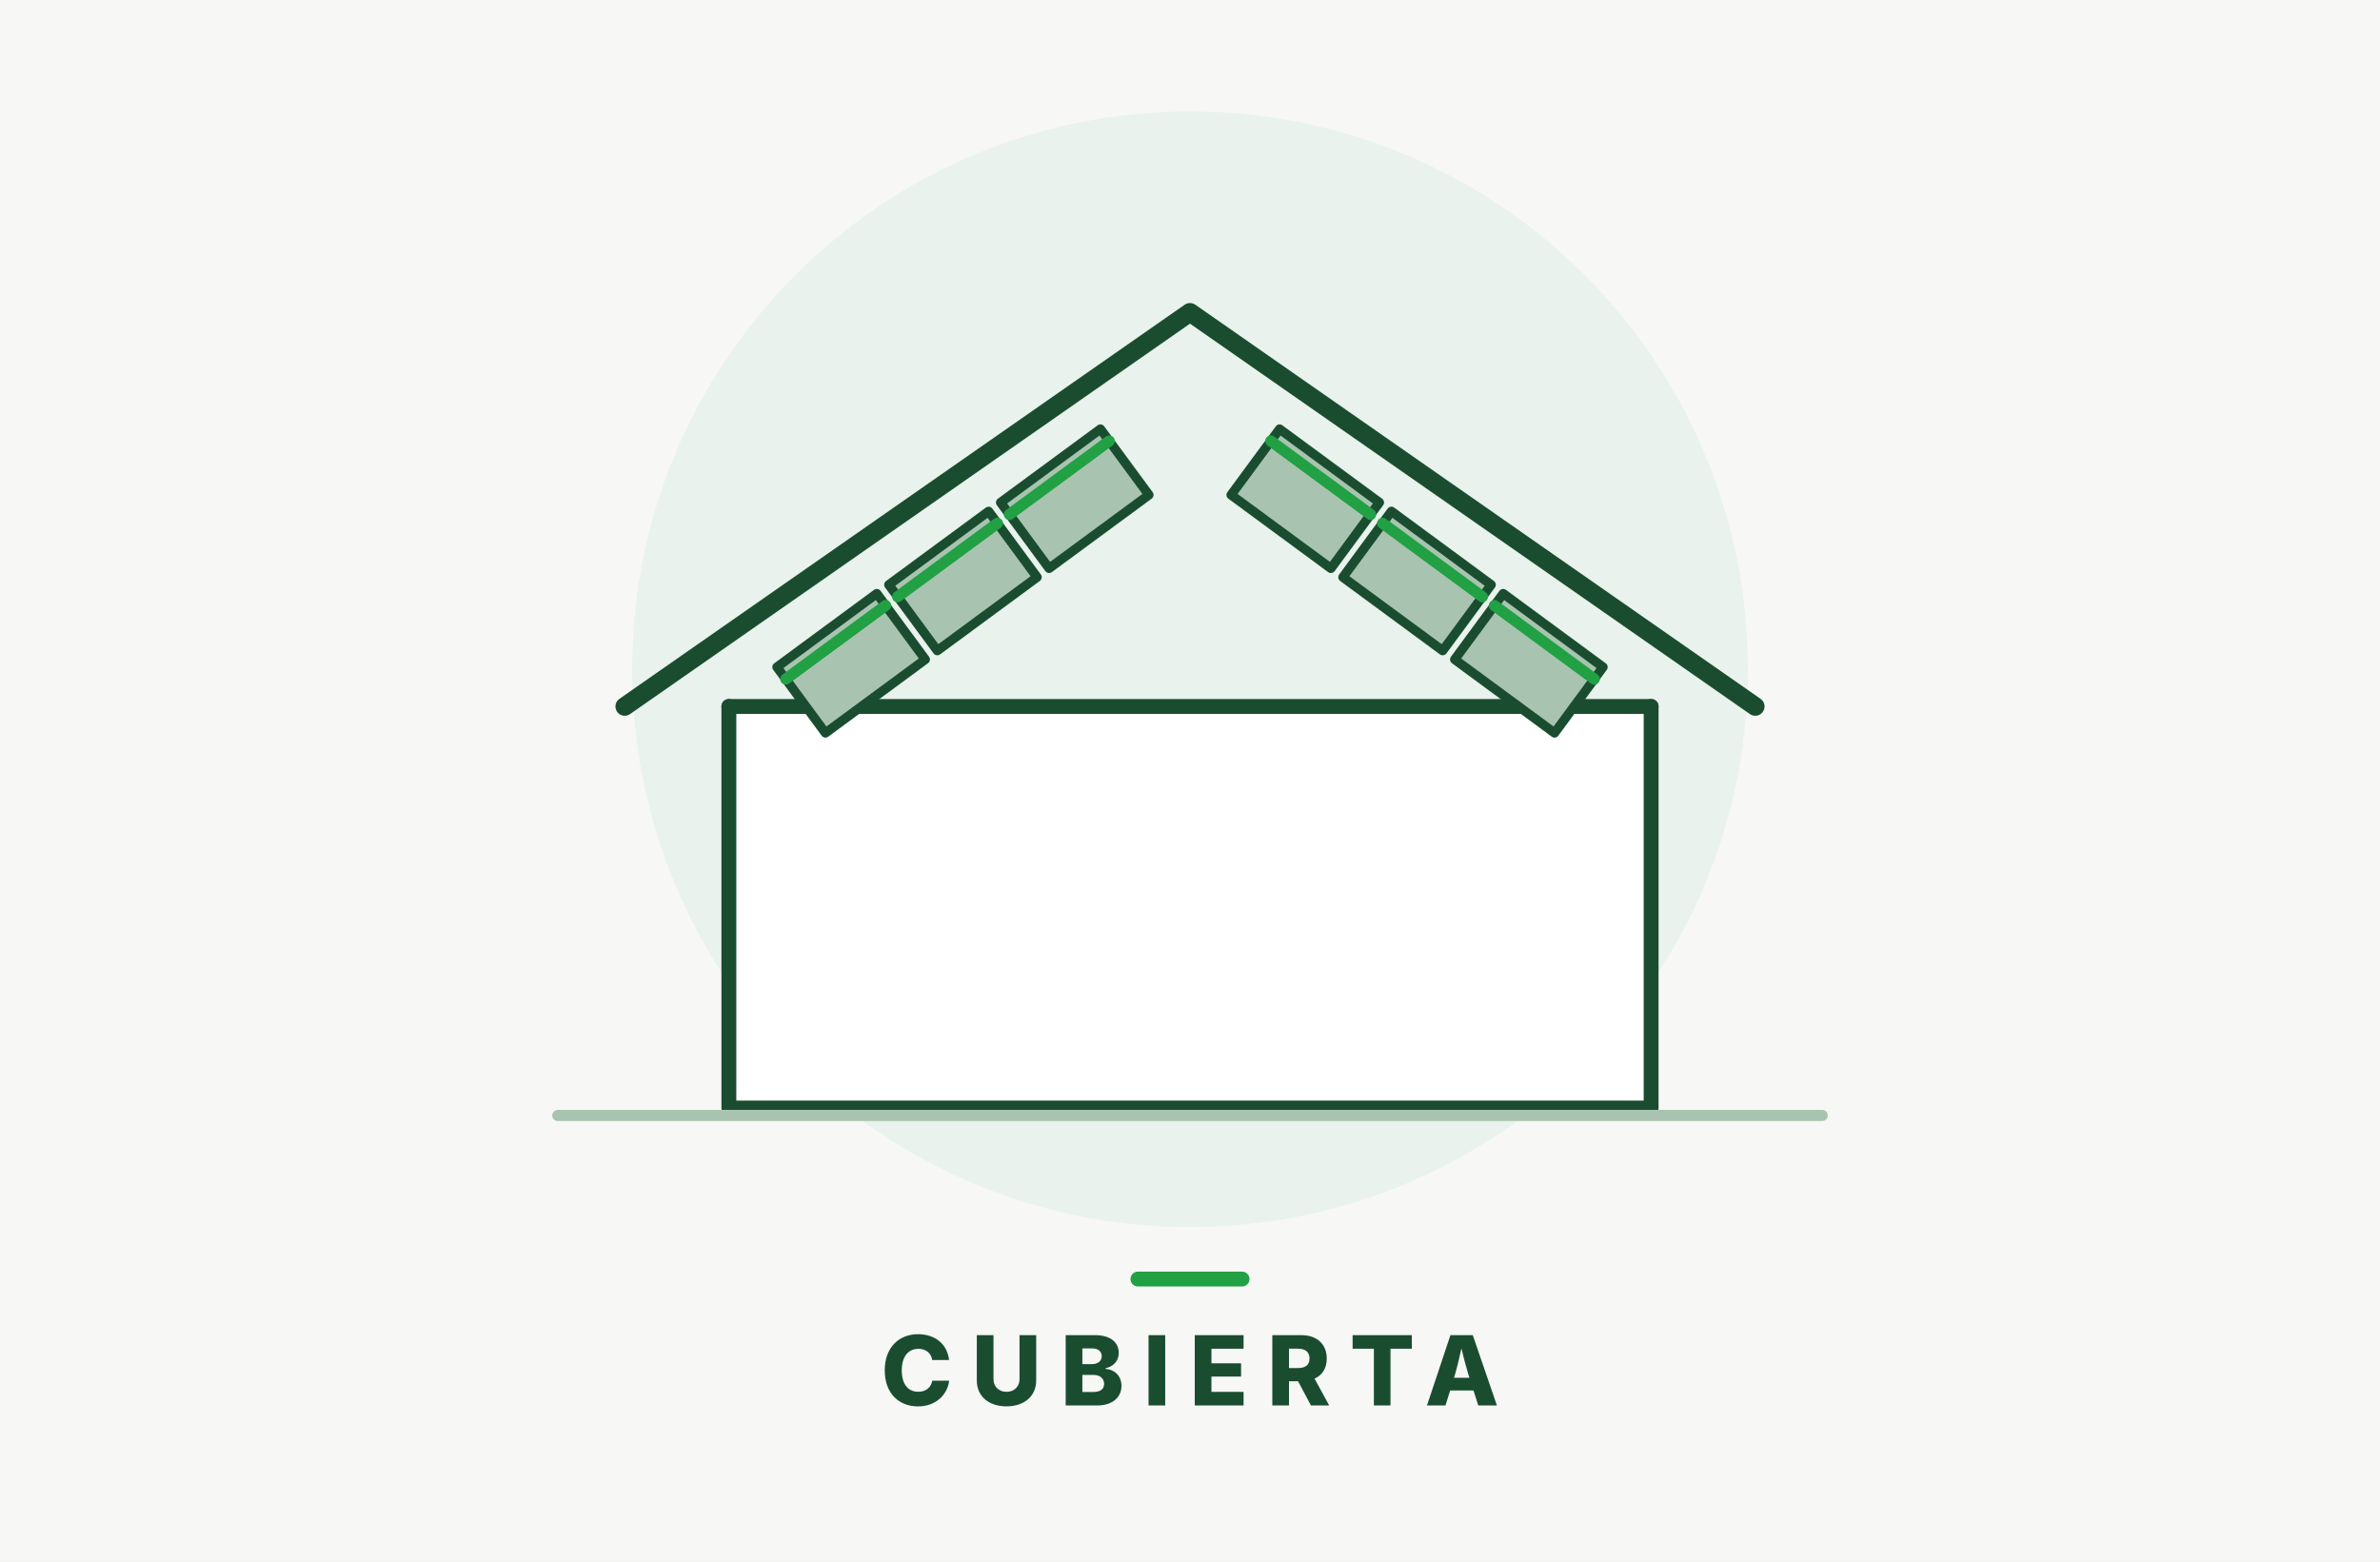
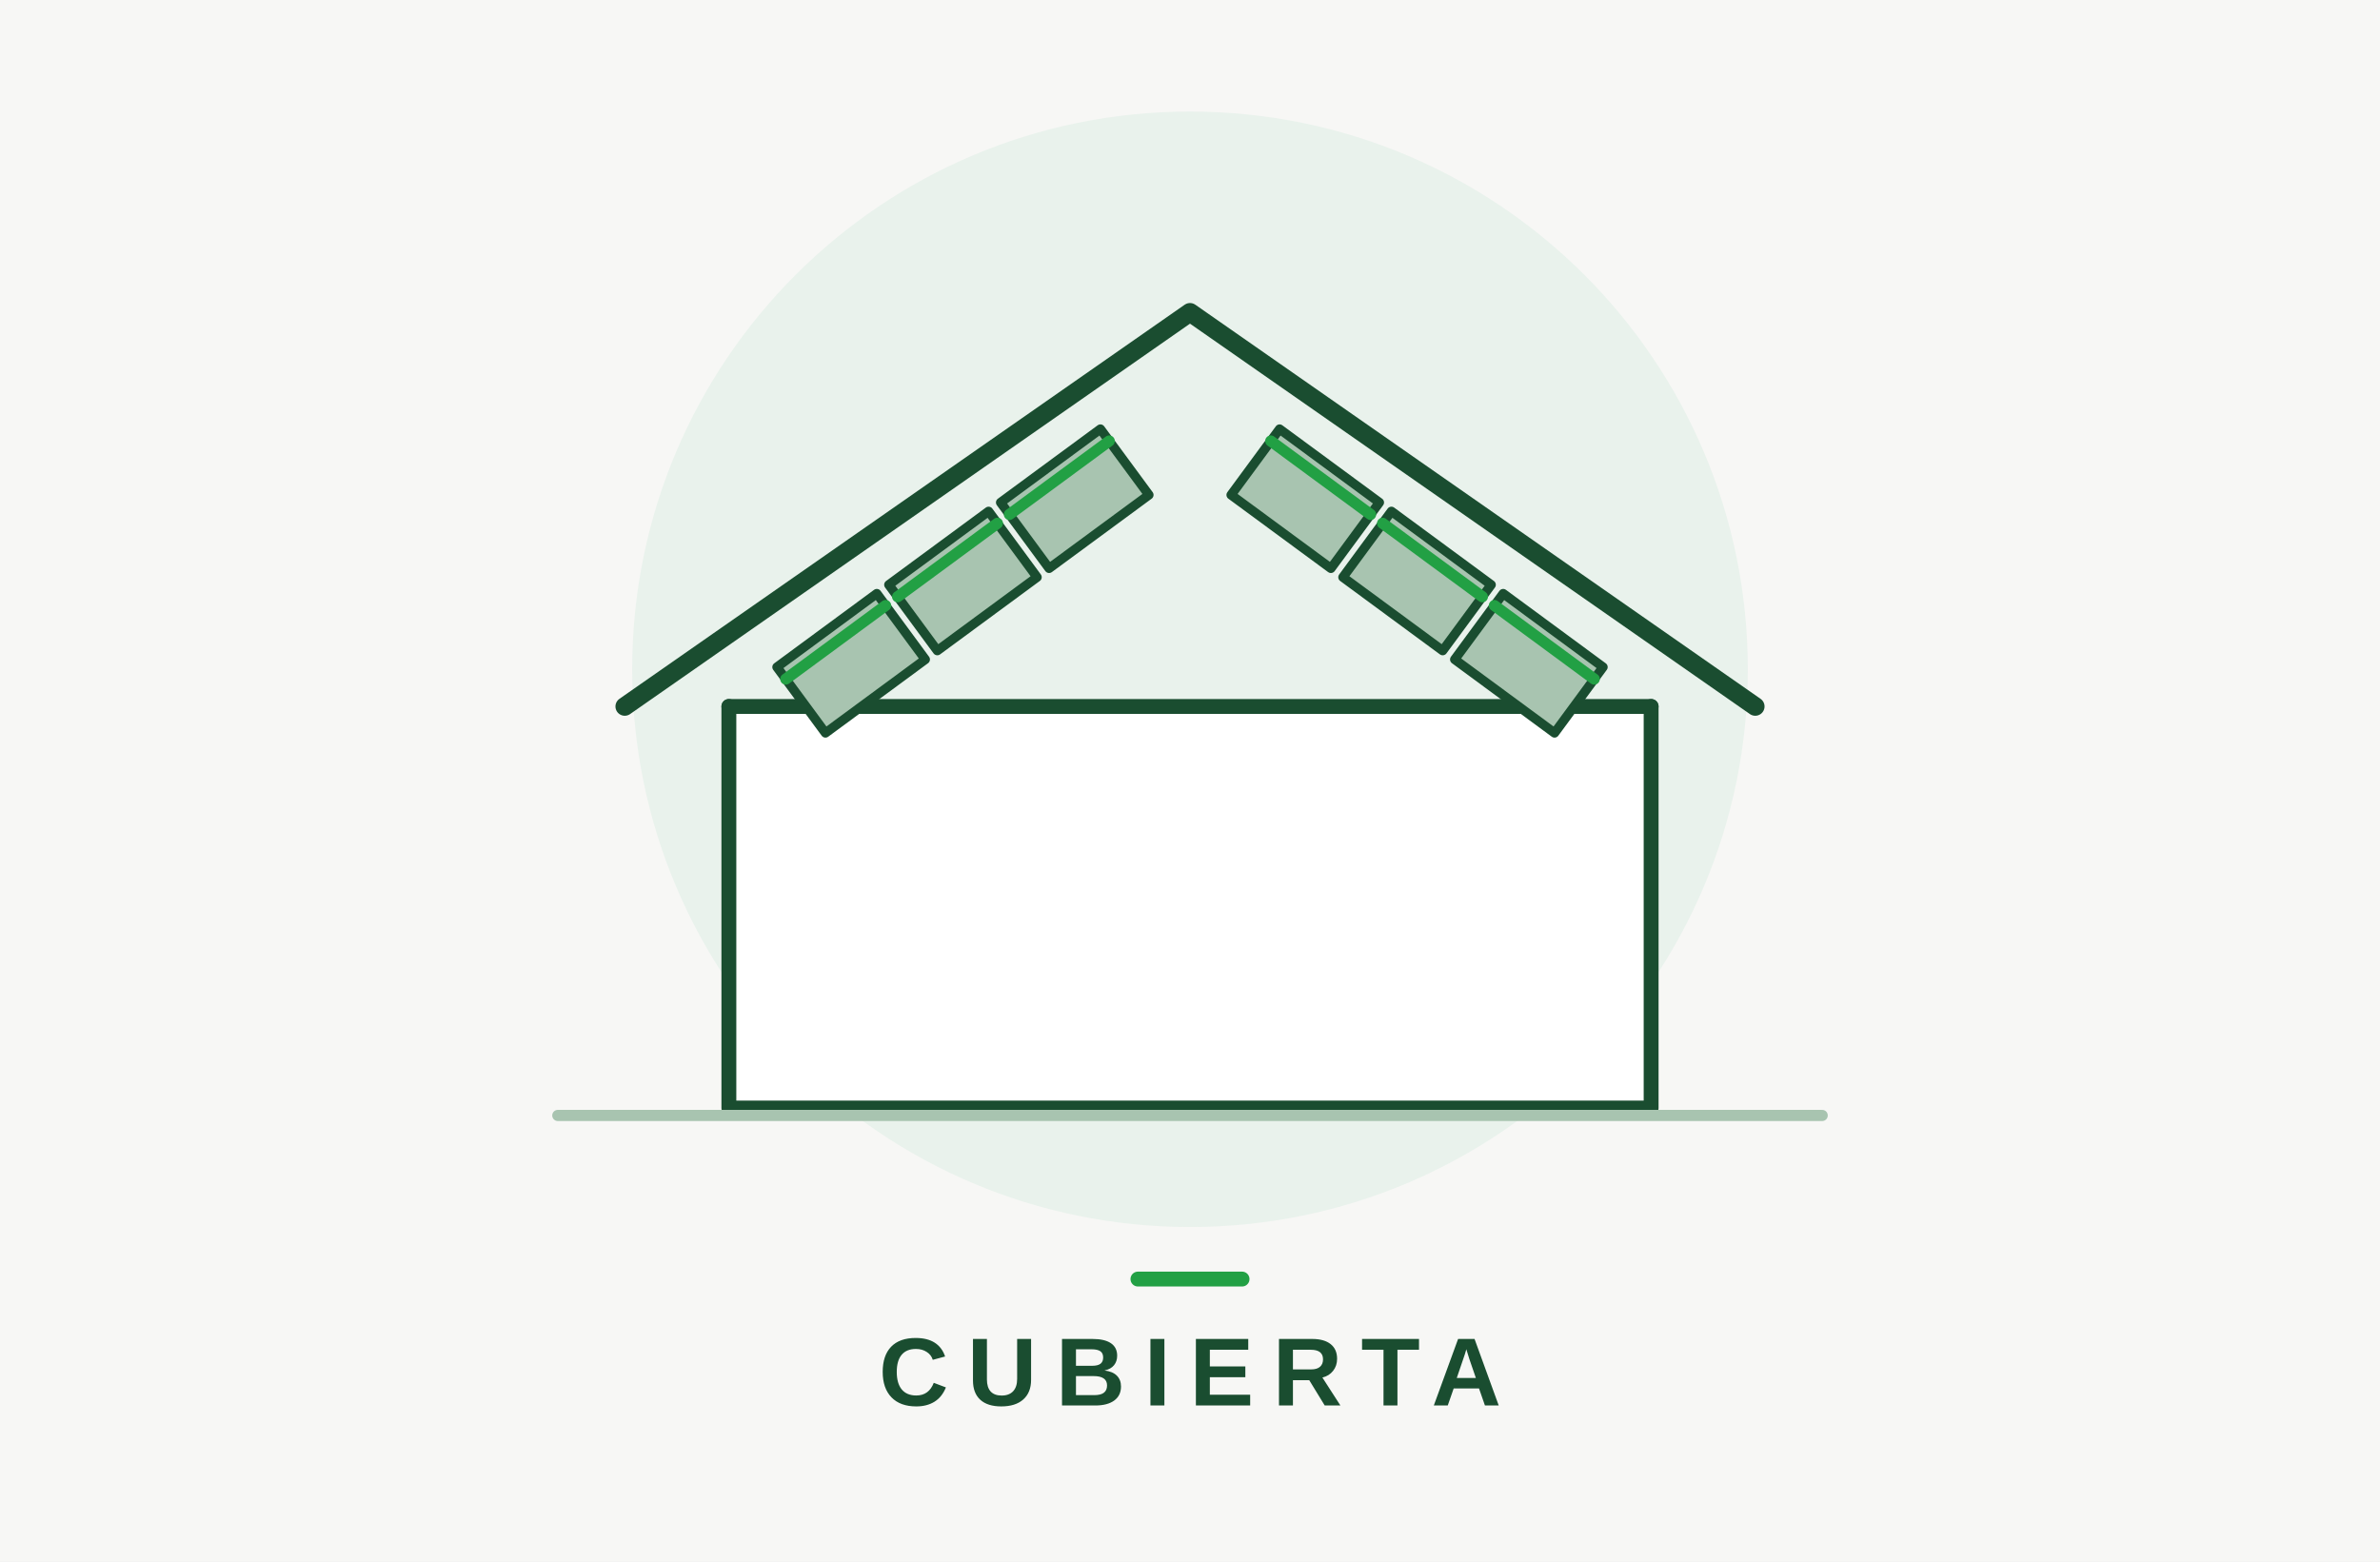
- <svg xmlns="http://www.w3.org/2000/svg" viewBox="0 0 640 420" width="640" height="420" role="img" aria-labelledby="cubierta-title cubierta-desc" font-family="Manrope, -apple-system, sans-serif">
+ <svg xmlns="http://www.w3.org/2000/svg" viewBox="0 0 640 420" width="640" height="420" role="img" aria-labelledby="cubierta-title cubierta-desc" font-family="'Source Sans 3', Arial, sans-serif">
  <rect width="640" height="420" fill="#f7f7f5" />
  <circle cx="320" cy="180" r="150" fill="#e9f2ec" />
  <path d="M196,190 L196,298 L444,298 L444,190" fill="#ffffff" stroke="#1a4d30" stroke-width="4" stroke-linejoin="round" stroke-linecap="round" />
  <line x1="196" y1="190" x2="444" y2="190" stroke="#1a4d30" stroke-width="4" stroke-linecap="round" />
  <g stroke="#1a4d30" stroke-width="2.5" stroke-linejoin="round">
    <path d="M295.91,115.39 L269.07,135.14 L282.11,152.86 L308.95,133.11 Z" fill="#a8c4b0" />
    <path d="M265.84,137.52 L239.01,157.27 L252.05,174.99 L278.88,155.24 Z" fill="#a8c4b0" />
    <path d="M235.78,159.64 L208.93,179.41 L221.97,197.13 L248.82,177.36 Z" fill="#a8c4b0" />
  </g>
  <g stroke="#22a044" stroke-width="3" stroke-linecap="round">
    <line x1="298.28" y1="118.61" x2="271.44" y2="138.36" />
    <line x1="268.21" y1="140.74" x2="241.38" y2="160.49" />
    <line x1="238.15" y1="162.86" x2="211.30" y2="182.63" />
  </g>
  <g stroke="#1a4d30" stroke-width="2.5" stroke-linejoin="round">
    <path d="M344.09,115.39 L370.93,135.14 L357.89,152.86 L331.05,133.11 Z" fill="#a8c4b0" />
    <path d="M374.16,137.52 L400.99,157.27 L387.95,174.99 L361.12,155.24 Z" fill="#a8c4b0" />
    <path d="M404.22,159.64 L431.07,179.41 L418.03,197.13 L391.18,177.36 Z" fill="#a8c4b0" />
  </g>
  <g stroke="#22a044" stroke-width="3" stroke-linecap="round">
    <line x1="341.72" y1="118.61" x2="368.56" y2="138.36" />
    <line x1="371.79" y1="140.74" x2="398.62" y2="160.49" />
    <line x1="401.85" y1="162.86" x2="428.70" y2="182.63" />
  </g>
  <path d="M168,190 L320,84 L472,190" fill="none" stroke="#1a4d30" stroke-width="5" stroke-linejoin="round" stroke-linecap="round" />
  <line x1="150" y1="300" x2="490" y2="300" stroke="#a8c4b0" stroke-width="3" stroke-linecap="round" />
  <line x1="306" y1="344" x2="334" y2="344" stroke="#22a044" stroke-width="4" stroke-linecap="round" />
-   <text x="320" y="378" fill="#1a4d30" font-size="26" font-weight="800" letter-spacing="5" text-anchor="middle">CUBIERTA</text>
+   <text x="320" y="378" fill="#1a4d30" font-size="26" font-weight="700" letter-spacing="5" text-anchor="middle">CUBIERTA</text>
</svg>
